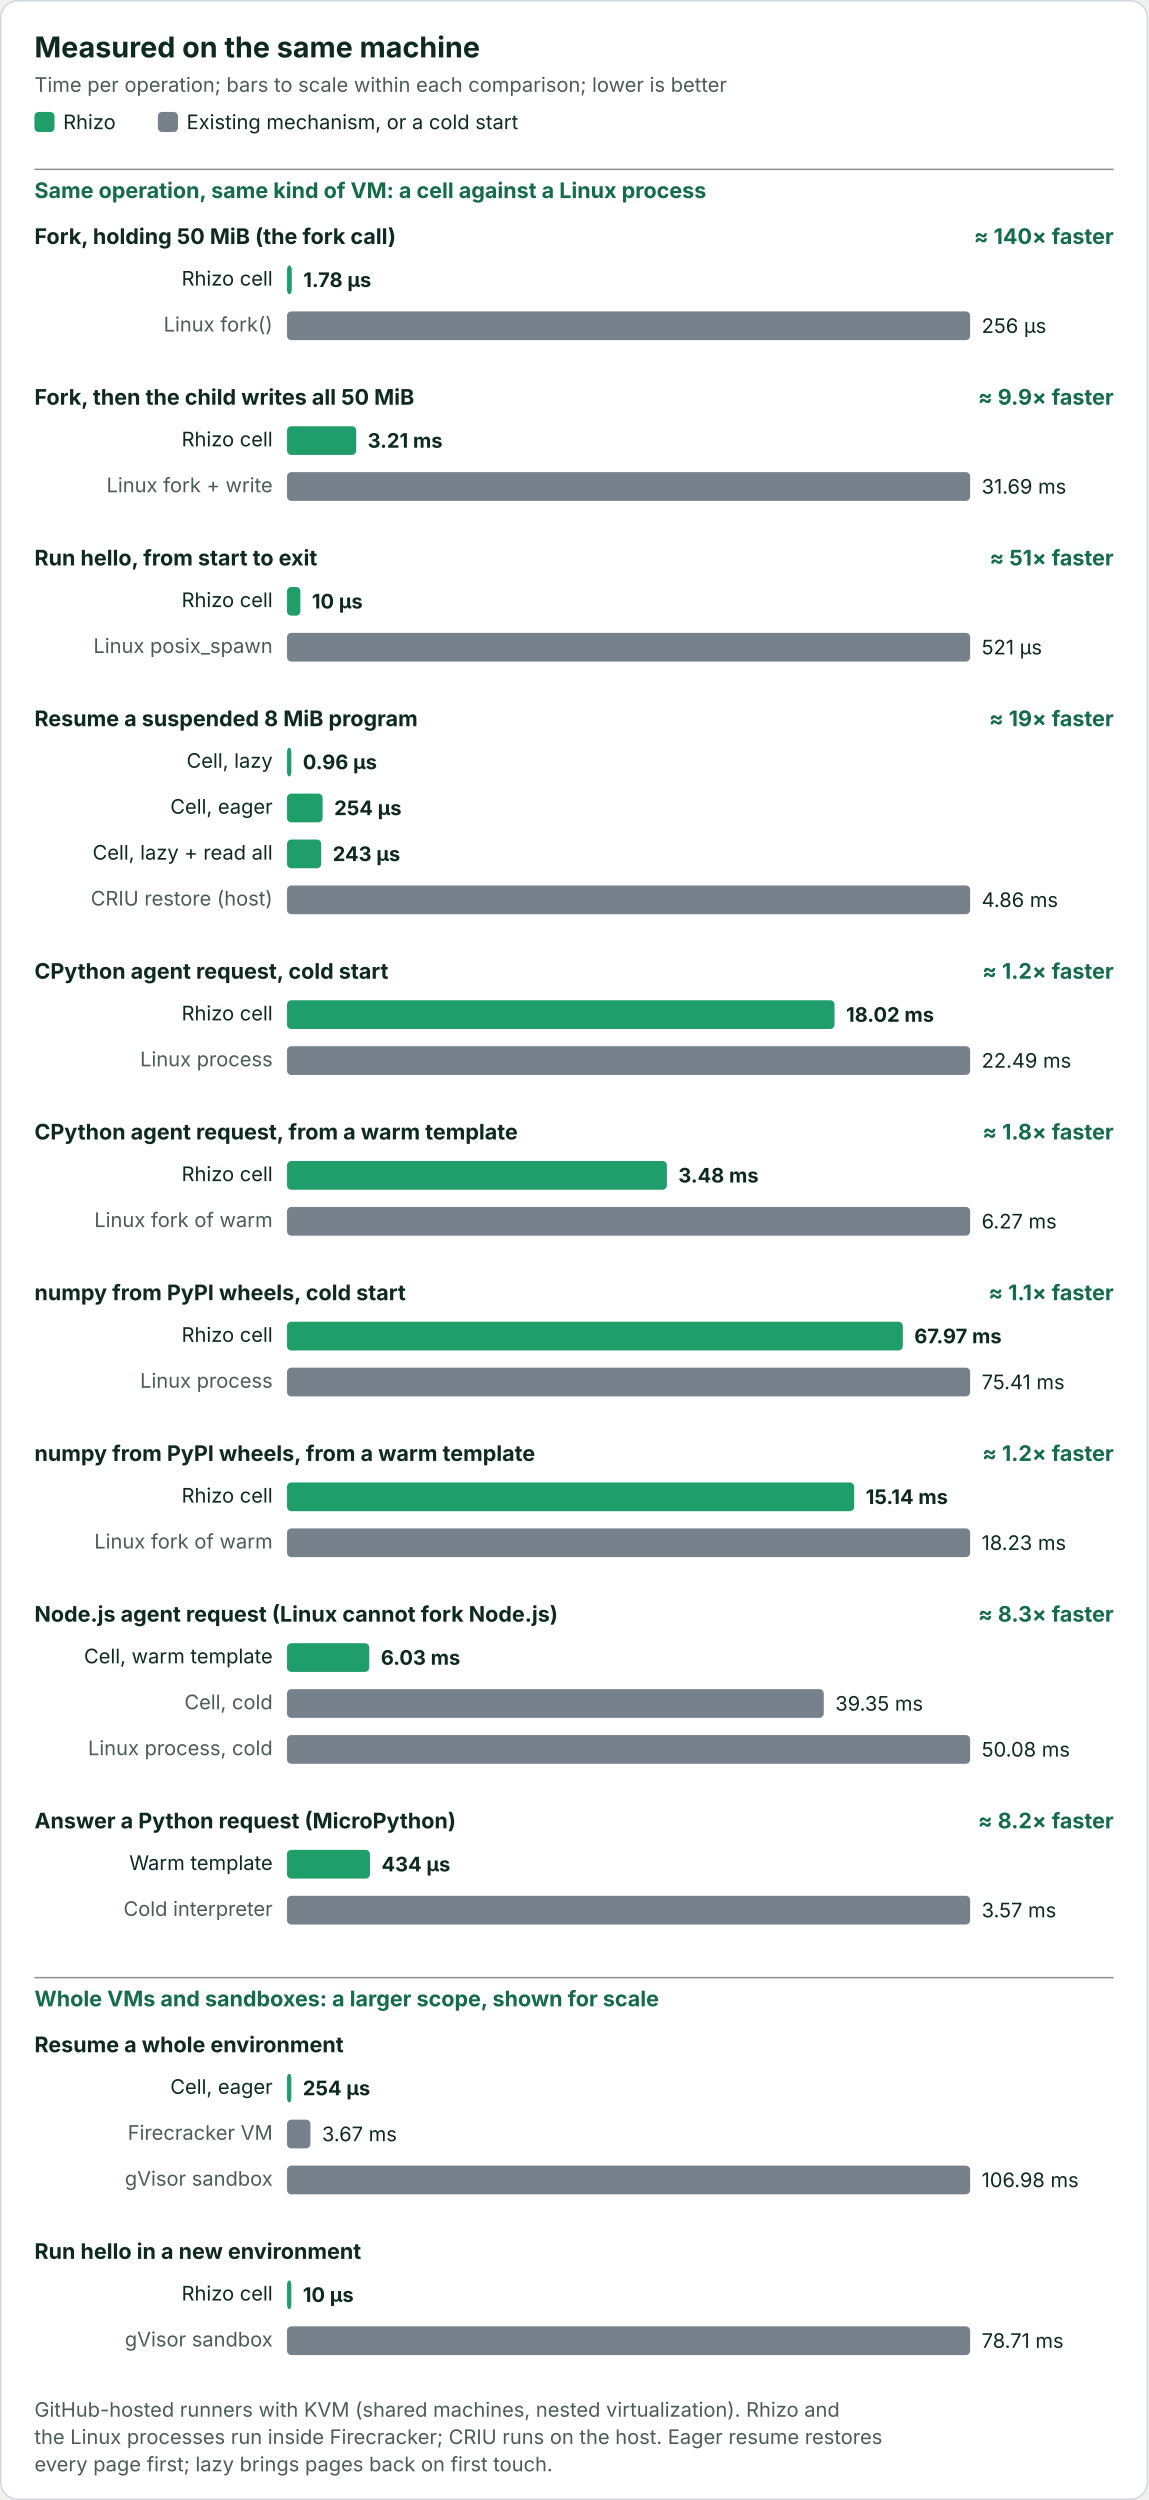
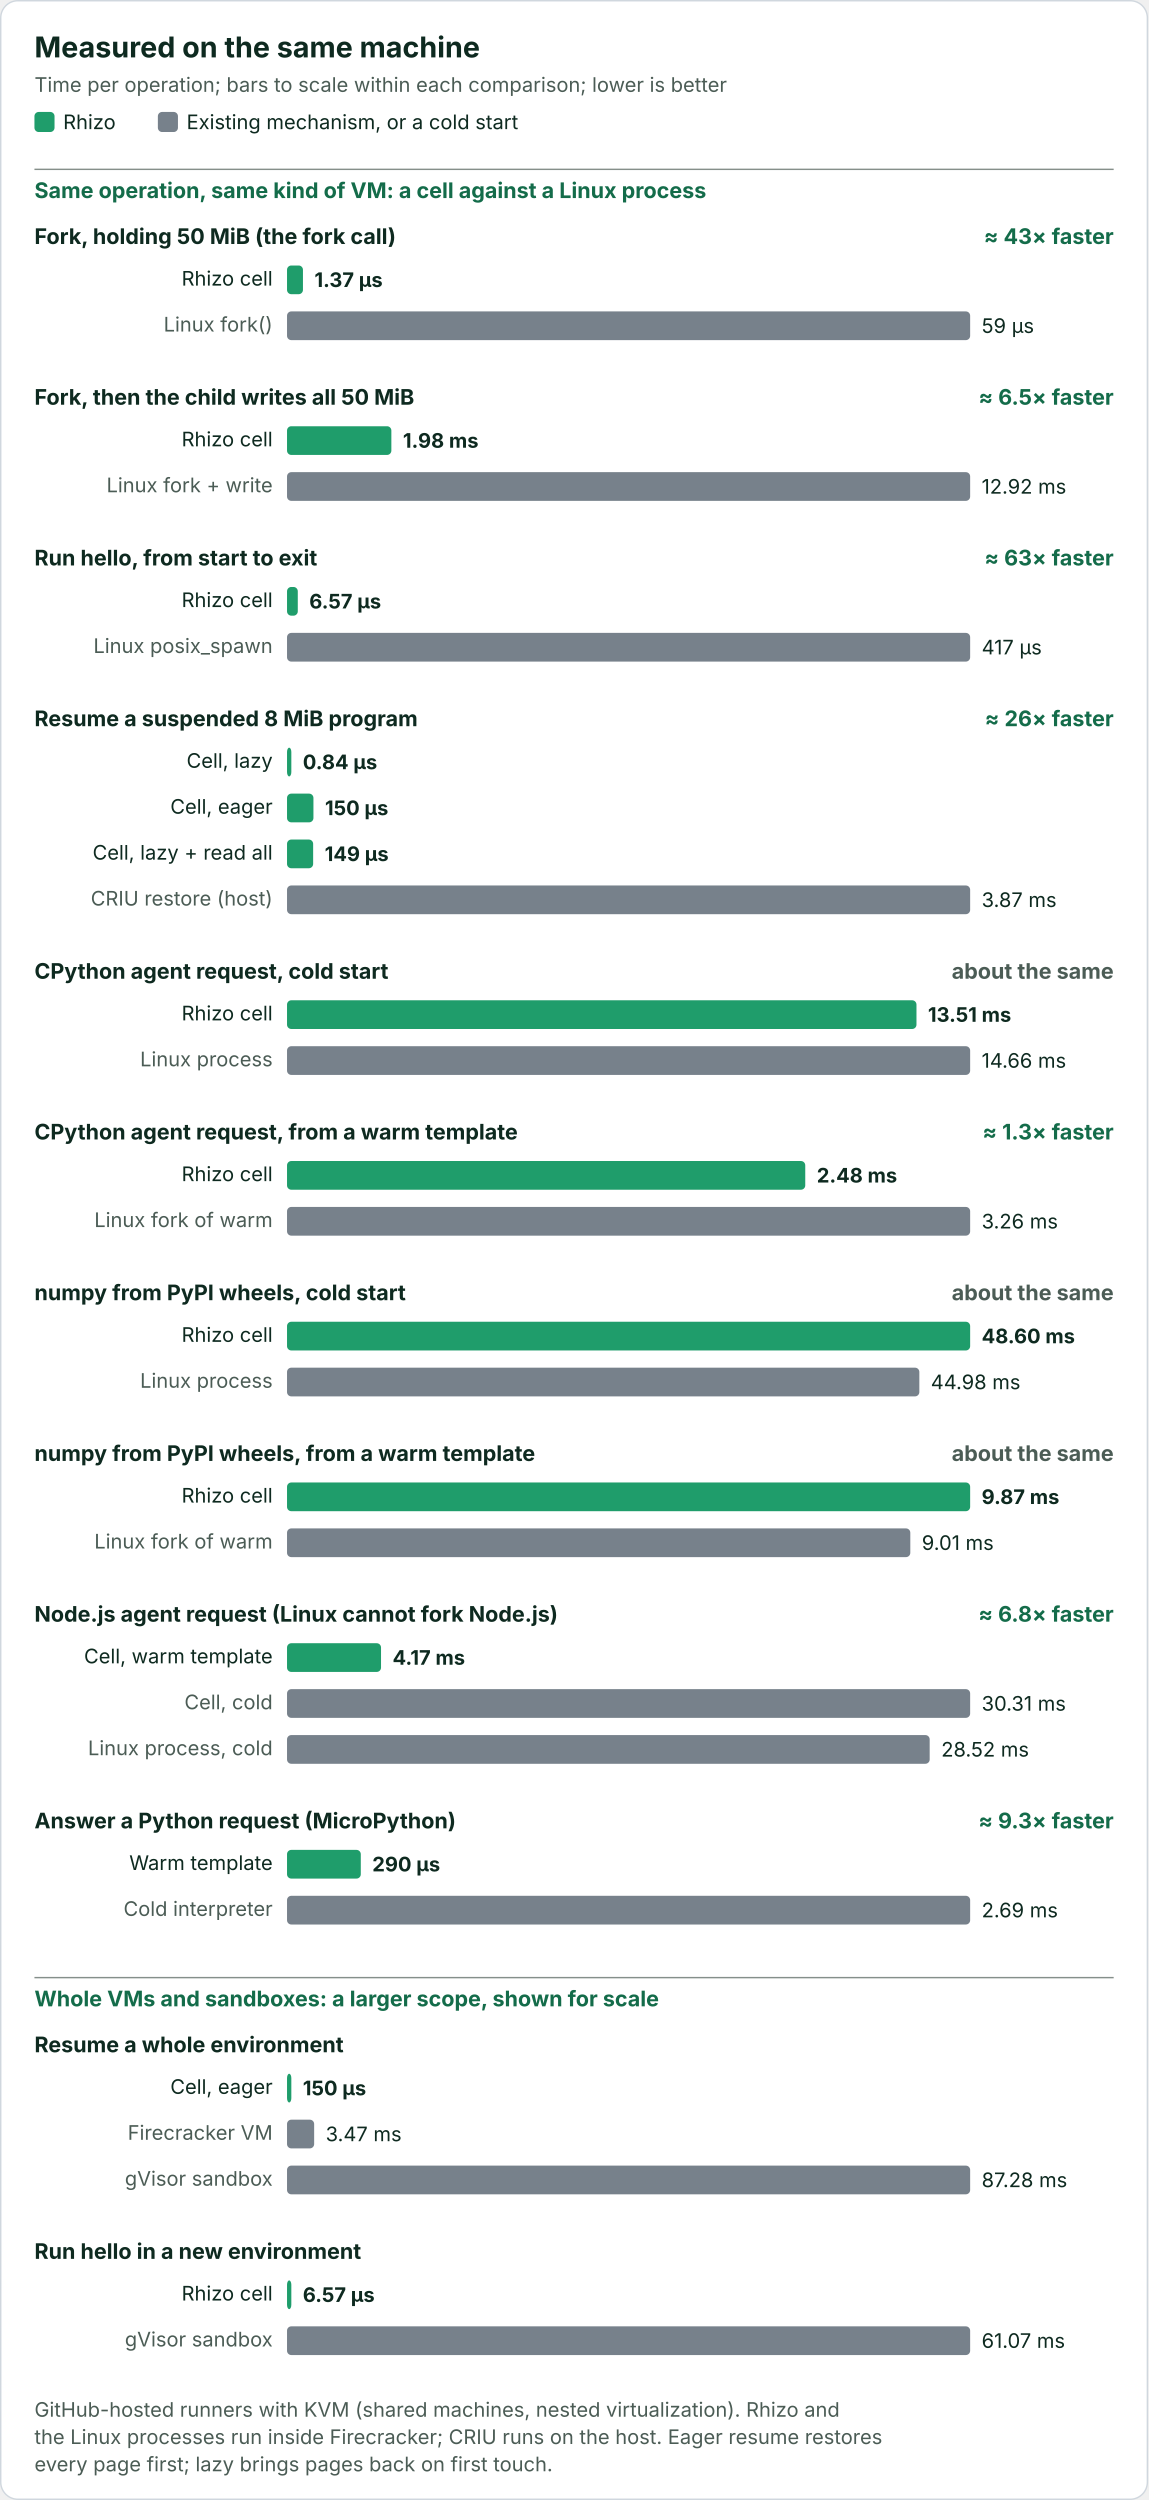
<svg xmlns="http://www.w3.org/2000/svg" viewBox="0 0 800 1742" width="800" height="1742" role="img" font-family="Inter, -apple-system, Segoe UI, Helvetica, Arial, sans-serif">
  <defs>
    <marker id="a" viewBox="0 0 10 10" refX="10" refY="5" markerWidth="7" markerHeight="7" orient="auto">
      <path d="M0 0L10 5L0 10z" fill="#57706a" />
    </marker>
    <marker id="g" viewBox="0 0 10 10" refX="10" refY="5" markerWidth="7" markerHeight="7" orient="auto">
      <path d="M0 0L10 5L0 10z" fill="#1f9d6b" />
    </marker>
    <marker id="b" viewBox="0 0 10 10" refX="10" refY="5" markerWidth="7" markerHeight="7" orient="auto">
      <path d="M0 0L10 5L0 10z" fill="#0a5cc2" />
    </marker>
    <marker id="o" viewBox="0 0 10 10" refX="10" refY="5" markerWidth="7" markerHeight="7" orient="auto">
      <path d="M0 0L10 5L0 10z" fill="#8a6100" />
    </marker>
    <marker id="r" viewBox="0 0 10 10" refX="10" refY="5" markerWidth="7" markerHeight="7" orient="auto">
      <path d="M0 0L10 5L0 10z" fill="#b42318" />
    </marker>
    <marker id="c" viewBox="0 0 10 10" refX="10" refY="5" markerWidth="7" markerHeight="7" orient="auto">
      <path d="M0 0L10 5L0 10z" fill="#146c4a" />
    </marker>
  </defs>
  <rect class="bg" x="0.5" y="0.5" width="799" height="1741" rx="12" fill="#ffffff" stroke="#d0d7de" />
  <text x="24" y="40" font-size="20" fill="#0e2a20" font-weight="700">Measured on the same machine</text>
  <text x="24" y="64" font-size="14" fill="#4b5c55">Time per operation; bars to scale within each comparison; lower is better</text>
  <rect x="24" y="78" width="14" height="14" rx="3" fill="#1f9d6b" stroke="#1f9d6b" stroke-width="0" />
  <text x="44" y="90" font-size="14" fill="#0e2a20">Rhizo</text>
  <rect x="110" y="78" width="14" height="14" rx="3" fill="#77818b" stroke="#77818b" stroke-width="0" />
  <text x="130" y="90" font-size="14" fill="#0e2a20">Existing mechanism, or a cold start</text>
  <line x1="24" y1="118" x2="776" y2="118" stroke="#858f8a" stroke-width="1" />
  <text x="24" y="138" font-size="15" fill="#146c4a" font-weight="700">Same operation, same kind of VM: a cell against a Linux process</text>
  <text x="24" y="170" font-size="15" fill="#0e2a20" font-weight="700">Fork, holding 50 MiB (the fork call)</text>
-   <text x="776" y="170" font-size="15" fill="#146c4a" font-weight="700" text-anchor="end">≈ 140× faster</text>
+   <text x="776" y="170" font-size="15" fill="#146c4a" font-weight="700" text-anchor="end">≈ 43× faster</text>
  <text x="190" y="199" font-size="14" fill="#0e2a20" text-anchor="end">Rhizo cell</text>
-   <rect x="200" y="185" width="3.3" height="20" rx="3" fill="#1f9d6b" stroke="#1f9d6b" stroke-width="0" />
-   <text x="211.318" y="200" font-size="14" fill="#0e2a20" font-weight="700" stroke="#ffffff" stroke-width="5" stroke-linejoin="round" paint-order="stroke">1.78 µs</text>
+   <rect x="200" y="185" width="11.1" height="20" rx="3" fill="#1f9d6b" stroke="#1f9d6b" stroke-width="0" />
+   <text x="219.115" y="200" font-size="14" fill="#0e2a20" font-weight="700" stroke="#ffffff" stroke-width="5" stroke-linejoin="round" paint-order="stroke">1.37 µs</text>
  <text x="190" y="231" font-size="14" fill="#4b5c55" text-anchor="end">Linux fork()</text>
  <rect x="200" y="217" width="476.0" height="20" rx="3" fill="#77818b" stroke="#77818b" stroke-width="0" />
-   <text x="684.0" y="232" font-size="14" fill="#0e2a20" font-weight="400" stroke="#ffffff" stroke-width="5" stroke-linejoin="round" paint-order="stroke">256 µs</text>
+   <text x="684.0" y="232" font-size="14" fill="#0e2a20" font-weight="400" stroke="#ffffff" stroke-width="5" stroke-linejoin="round" paint-order="stroke">59 µs</text>
  <text x="24" y="282" font-size="15" fill="#0e2a20" font-weight="700">Fork, then the child writes all 50 MiB</text>
-   <text x="776" y="282" font-size="15" fill="#146c4a" font-weight="700" text-anchor="end">≈ 9.9× faster</text>
+   <text x="776" y="282" font-size="15" fill="#146c4a" font-weight="700" text-anchor="end">≈ 6.5× faster</text>
  <text x="190" y="311" font-size="14" fill="#0e2a20" text-anchor="end">Rhizo cell</text>
-   <rect x="200" y="297" width="48.2" height="20" rx="3" fill="#1f9d6b" stroke="#1f9d6b" stroke-width="0" />
-   <text x="256.158" y="312" font-size="14" fill="#0e2a20" font-weight="700" stroke="#ffffff" stroke-width="5" stroke-linejoin="round" paint-order="stroke">3.21 ms</text>
+   <rect x="200" y="297" width="72.7" height="20" rx="3" fill="#1f9d6b" stroke="#1f9d6b" stroke-width="0" />
+   <text x="280.746" y="312" font-size="14" fill="#0e2a20" font-weight="700" stroke="#ffffff" stroke-width="5" stroke-linejoin="round" paint-order="stroke">1.98 ms</text>
  <text x="190" y="343" font-size="14" fill="#4b5c55" text-anchor="end">Linux fork + write</text>
  <rect x="200" y="329" width="476.0" height="20" rx="3" fill="#77818b" stroke="#77818b" stroke-width="0" />
-   <text x="684.0" y="344" font-size="14" fill="#0e2a20" font-weight="400" stroke="#ffffff" stroke-width="5" stroke-linejoin="round" paint-order="stroke">31.69 ms</text>
+   <text x="684.0" y="344" font-size="14" fill="#0e2a20" font-weight="400" stroke="#ffffff" stroke-width="5" stroke-linejoin="round" paint-order="stroke">12.92 ms</text>
  <text x="24" y="394" font-size="15" fill="#0e2a20" font-weight="700">Run hello, from start to exit</text>
-   <text x="776" y="394" font-size="15" fill="#146c4a" font-weight="700" text-anchor="end">≈ 51× faster</text>
+   <text x="776" y="394" font-size="15" fill="#146c4a" font-weight="700" text-anchor="end">≈ 63× faster</text>
  <text x="190" y="423" font-size="14" fill="#0e2a20" text-anchor="end">Rhizo cell</text>
-   <rect x="200" y="409" width="9.3" height="20" rx="3" fill="#1f9d6b" stroke="#1f9d6b" stroke-width="0" />
-   <text x="217.299" y="424" font-size="14" fill="#0e2a20" font-weight="700" stroke="#ffffff" stroke-width="5" stroke-linejoin="round" paint-order="stroke">10 µs</text>
+   <rect x="200" y="409" width="7.5" height="20" rx="3" fill="#1f9d6b" stroke="#1f9d6b" stroke-width="0" />
+   <text x="215.5" y="424" font-size="14" fill="#0e2a20" font-weight="700" stroke="#ffffff" stroke-width="5" stroke-linejoin="round" paint-order="stroke">6.57 µs</text>
  <text x="190" y="455" font-size="14" fill="#4b5c55" text-anchor="end">Linux posix_spawn</text>
  <rect x="200" y="441" width="476.0" height="20" rx="3" fill="#77818b" stroke="#77818b" stroke-width="0" />
-   <text x="684.0" y="456" font-size="14" fill="#0e2a20" font-weight="400" stroke="#ffffff" stroke-width="5" stroke-linejoin="round" paint-order="stroke">521 µs</text>
+   <text x="684.0" y="456" font-size="14" fill="#0e2a20" font-weight="400" stroke="#ffffff" stroke-width="5" stroke-linejoin="round" paint-order="stroke">417 µs</text>
  <text x="24" y="506" font-size="15" fill="#0e2a20" font-weight="700">Resume a suspended 8 MiB program</text>
-   <text x="776" y="506" font-size="15" fill="#146c4a" font-weight="700" text-anchor="end">≈ 19× faster</text>
+   <text x="776" y="506" font-size="15" fill="#146c4a" font-weight="700" text-anchor="end">≈ 26× faster</text>
  <text x="190" y="535" font-size="14" fill="#0e2a20" text-anchor="end">Cell, lazy</text>
  <rect x="200" y="521" width="3.0" height="20" rx="3" fill="#1f9d6b" stroke="#1f9d6b" stroke-width="0" />
-   <text x="211.0" y="536" font-size="14" fill="#0e2a20" font-weight="700" stroke="#ffffff" stroke-width="5" stroke-linejoin="round" paint-order="stroke">0.96 µs</text>
+   <text x="211.0" y="536" font-size="14" fill="#0e2a20" font-weight="700" stroke="#ffffff" stroke-width="5" stroke-linejoin="round" paint-order="stroke">0.84 µs</text>
  <text x="190" y="567" font-size="14" fill="#0e2a20" text-anchor="end">Cell, eager</text>
-   <rect x="200" y="553" width="24.8" height="20" rx="3" fill="#1f9d6b" stroke="#1f9d6b" stroke-width="0" />
-   <text x="232.843" y="568" font-size="14" fill="#0e2a20" font-weight="700" stroke="#ffffff" stroke-width="5" stroke-linejoin="round" paint-order="stroke">254 µs</text>
+   <rect x="200" y="553" width="18.4" height="20" rx="3" fill="#1f9d6b" stroke="#1f9d6b" stroke-width="0" />
+   <text x="226.446" y="568" font-size="14" fill="#0e2a20" font-weight="700" stroke="#ffffff" stroke-width="5" stroke-linejoin="round" paint-order="stroke">150 µs</text>
  <text x="190" y="599" font-size="14" fill="#0e2a20" text-anchor="end">Cell, lazy + read all</text>
-   <rect x="200" y="585" width="23.8" height="20" rx="3" fill="#1f9d6b" stroke="#1f9d6b" stroke-width="0" />
-   <text x="231.818" y="600" font-size="14" fill="#0e2a20" font-weight="700" stroke="#ffffff" stroke-width="5" stroke-linejoin="round" paint-order="stroke">243 µs</text>
+   <rect x="200" y="585" width="18.2" height="20" rx="3" fill="#1f9d6b" stroke="#1f9d6b" stroke-width="0" />
+   <text x="226.249" y="600" font-size="14" fill="#0e2a20" font-weight="700" stroke="#ffffff" stroke-width="5" stroke-linejoin="round" paint-order="stroke">149 µs</text>
  <text x="190" y="631" font-size="14" fill="#4b5c55" text-anchor="end">CRIU restore (host)</text>
  <rect x="200" y="617" width="476.0" height="20" rx="3" fill="#77818b" stroke="#77818b" stroke-width="0" />
-   <text x="684.0" y="632" font-size="14" fill="#0e2a20" font-weight="400" stroke="#ffffff" stroke-width="5" stroke-linejoin="round" paint-order="stroke">4.86 ms</text>
+   <text x="684.0" y="632" font-size="14" fill="#0e2a20" font-weight="400" stroke="#ffffff" stroke-width="5" stroke-linejoin="round" paint-order="stroke">3.87 ms</text>
  <text x="24" y="682" font-size="15" fill="#0e2a20" font-weight="700">CPython agent request, cold start</text>
-   <text x="776" y="682" font-size="15" fill="#146c4a" font-weight="700" text-anchor="end">≈ 1.2× faster</text>
+   <text x="776" y="682" font-size="15" fill="#4b5c55" font-weight="700" text-anchor="end">about the same</text>
  <text x="190" y="711" font-size="14" fill="#0e2a20" text-anchor="end">Rhizo cell</text>
-   <rect x="200" y="697" width="381.5" height="20" rx="3" fill="#1f9d6b" stroke="#1f9d6b" stroke-width="0" />
-   <text x="589.508" y="712" font-size="14" fill="#0e2a20" font-weight="700" stroke="#ffffff" stroke-width="5" stroke-linejoin="round" paint-order="stroke">18.02 ms</text>
+   <rect x="200" y="697" width="438.6" height="20" rx="3" fill="#1f9d6b" stroke="#1f9d6b" stroke-width="0" />
+   <text x="646.573" y="712" font-size="14" fill="#0e2a20" font-weight="700" stroke="#ffffff" stroke-width="5" stroke-linejoin="round" paint-order="stroke">13.51 ms</text>
  <text x="190" y="743" font-size="14" fill="#4b5c55" text-anchor="end">Linux process</text>
  <rect x="200" y="729" width="476.0" height="20" rx="3" fill="#77818b" stroke="#77818b" stroke-width="0" />
-   <text x="684.0" y="744" font-size="14" fill="#0e2a20" font-weight="400" stroke="#ffffff" stroke-width="5" stroke-linejoin="round" paint-order="stroke">22.49 ms</text>
+   <text x="684.0" y="744" font-size="14" fill="#0e2a20" font-weight="400" stroke="#ffffff" stroke-width="5" stroke-linejoin="round" paint-order="stroke">14.66 ms</text>
  <text x="24" y="794" font-size="15" fill="#0e2a20" font-weight="700">CPython agent request, from a warm template</text>
-   <text x="776" y="794" font-size="15" fill="#146c4a" font-weight="700" text-anchor="end">≈ 1.8× faster</text>
+   <text x="776" y="794" font-size="15" fill="#146c4a" font-weight="700" text-anchor="end">≈ 1.3× faster</text>
  <text x="190" y="823" font-size="14" fill="#0e2a20" text-anchor="end">Rhizo cell</text>
-   <rect x="200" y="809" width="264.7" height="20" rx="3" fill="#1f9d6b" stroke="#1f9d6b" stroke-width="0" />
-   <text x="472.652" y="824" font-size="14" fill="#0e2a20" font-weight="700" stroke="#ffffff" stroke-width="5" stroke-linejoin="round" paint-order="stroke">3.48 ms</text>
+   <rect x="200" y="809" width="361.1" height="20" rx="3" fill="#1f9d6b" stroke="#1f9d6b" stroke-width="0" />
+   <text x="569.124" y="824" font-size="14" fill="#0e2a20" font-weight="700" stroke="#ffffff" stroke-width="5" stroke-linejoin="round" paint-order="stroke">2.48 ms</text>
  <text x="190" y="855" font-size="14" fill="#4b5c55" text-anchor="end">Linux fork of warm</text>
  <rect x="200" y="841" width="476.0" height="20" rx="3" fill="#77818b" stroke="#77818b" stroke-width="0" />
-   <text x="684.0" y="856" font-size="14" fill="#0e2a20" font-weight="400" stroke="#ffffff" stroke-width="5" stroke-linejoin="round" paint-order="stroke">6.27 ms</text>
+   <text x="684.0" y="856" font-size="14" fill="#0e2a20" font-weight="400" stroke="#ffffff" stroke-width="5" stroke-linejoin="round" paint-order="stroke">3.26 ms</text>
  <text x="24" y="906" font-size="15" fill="#0e2a20" font-weight="700">numpy from PyPI wheels, cold start</text>
-   <text x="776" y="906" font-size="15" fill="#146c4a" font-weight="700" text-anchor="end">≈ 1.1× faster</text>
+   <text x="776" y="906" font-size="15" fill="#4b5c55" font-weight="700" text-anchor="end">about the same</text>
  <text x="190" y="935" font-size="14" fill="#0e2a20" text-anchor="end">Rhizo cell</text>
-   <rect x="200" y="921" width="429.1" height="20" rx="3" fill="#1f9d6b" stroke="#1f9d6b" stroke-width="0" />
-   <text x="637.054" y="936" font-size="14" fill="#0e2a20" font-weight="700" stroke="#ffffff" stroke-width="5" stroke-linejoin="round" paint-order="stroke">67.97 ms</text>
+   <rect x="200" y="921" width="476.0" height="20" rx="3" fill="#1f9d6b" stroke="#1f9d6b" stroke-width="0" />
+   <text x="684.0" y="936" font-size="14" fill="#0e2a20" font-weight="700" stroke="#ffffff" stroke-width="5" stroke-linejoin="round" paint-order="stroke">48.60 ms</text>
  <text x="190" y="967" font-size="14" fill="#4b5c55" text-anchor="end">Linux process</text>
-   <rect x="200" y="953" width="476.0" height="20" rx="3" fill="#77818b" stroke="#77818b" stroke-width="0" />
-   <text x="684.0" y="968" font-size="14" fill="#0e2a20" font-weight="400" stroke="#ffffff" stroke-width="5" stroke-linejoin="round" paint-order="stroke">75.41 ms</text>
+   <rect x="200" y="953" width="440.6" height="20" rx="3" fill="#77818b" stroke="#77818b" stroke-width="0" />
+   <text x="648.553" y="968" font-size="14" fill="#0e2a20" font-weight="400" stroke="#ffffff" stroke-width="5" stroke-linejoin="round" paint-order="stroke">44.98 ms</text>
  <text x="24" y="1018" font-size="15" fill="#0e2a20" font-weight="700">numpy from PyPI wheels, from a warm template</text>
-   <text x="776" y="1018" font-size="15" fill="#146c4a" font-weight="700" text-anchor="end">≈ 1.2× faster</text>
+   <text x="776" y="1018" font-size="15" fill="#4b5c55" font-weight="700" text-anchor="end">about the same</text>
  <text x="190" y="1047" font-size="14" fill="#0e2a20" text-anchor="end">Rhizo cell</text>
-   <rect x="200" y="1033" width="395.2" height="20" rx="3" fill="#1f9d6b" stroke="#1f9d6b" stroke-width="0" />
-   <text x="603.239" y="1048" font-size="14" fill="#0e2a20" font-weight="700" stroke="#ffffff" stroke-width="5" stroke-linejoin="round" paint-order="stroke">15.14 ms</text>
+   <rect x="200" y="1033" width="476.0" height="20" rx="3" fill="#1f9d6b" stroke="#1f9d6b" stroke-width="0" />
+   <text x="684.0" y="1048" font-size="14" fill="#0e2a20" font-weight="700" stroke="#ffffff" stroke-width="5" stroke-linejoin="round" paint-order="stroke">9.87 ms</text>
  <text x="190" y="1079" font-size="14" fill="#4b5c55" text-anchor="end">Linux fork of warm</text>
-   <rect x="200" y="1065" width="476.0" height="20" rx="3" fill="#77818b" stroke="#77818b" stroke-width="0" />
-   <text x="684.0" y="1080" font-size="14" fill="#0e2a20" font-weight="400" stroke="#ffffff" stroke-width="5" stroke-linejoin="round" paint-order="stroke">18.23 ms</text>
+   <rect x="200" y="1065" width="434.3" height="20" rx="3" fill="#77818b" stroke="#77818b" stroke-width="0" />
+   <text x="642.307" y="1080" font-size="14" fill="#0e2a20" font-weight="400" stroke="#ffffff" stroke-width="5" stroke-linejoin="round" paint-order="stroke">9.01 ms</text>
  <text x="24" y="1130" font-size="15" fill="#0e2a20" font-weight="700">Node.js agent request (Linux cannot fork Node.js)</text>
-   <text x="776" y="1130" font-size="15" fill="#146c4a" font-weight="700" text-anchor="end">≈ 8.3× faster</text>
+   <text x="776" y="1130" font-size="15" fill="#146c4a" font-weight="700" text-anchor="end">≈ 6.8× faster</text>
  <text x="190" y="1159" font-size="14" fill="#0e2a20" text-anchor="end">Cell, warm template</text>
-   <rect x="200" y="1145" width="57.3" height="20" rx="3" fill="#1f9d6b" stroke="#1f9d6b" stroke-width="0" />
-   <text x="265.35" y="1160" font-size="14" fill="#0e2a20" font-weight="700" stroke="#ffffff" stroke-width="5" stroke-linejoin="round" paint-order="stroke">6.03 ms</text>
+   <rect x="200" y="1145" width="65.5" height="20" rx="3" fill="#1f9d6b" stroke="#1f9d6b" stroke-width="0" />
+   <text x="273.528" y="1160" font-size="14" fill="#0e2a20" font-weight="700" stroke="#ffffff" stroke-width="5" stroke-linejoin="round" paint-order="stroke">4.17 ms</text>
  <text x="190" y="1191" font-size="14" fill="#4b5c55" text-anchor="end">Cell, cold</text>
-   <rect x="200" y="1177" width="374.0" height="20" rx="3" fill="#77818b" stroke="#77818b" stroke-width="0" />
-   <text x="582.026" y="1192" font-size="14" fill="#0e2a20" font-weight="400" stroke="#ffffff" stroke-width="5" stroke-linejoin="round" paint-order="stroke">39.35 ms</text>
+   <rect x="200" y="1177" width="476.0" height="20" rx="3" fill="#77818b" stroke="#77818b" stroke-width="0" />
+   <text x="684.0" y="1192" font-size="14" fill="#0e2a20" font-weight="400" stroke="#ffffff" stroke-width="5" stroke-linejoin="round" paint-order="stroke">30.31 ms</text>
  <text x="190" y="1223" font-size="14" fill="#4b5c55" text-anchor="end">Linux process, cold</text>
-   <rect x="200" y="1209" width="476.0" height="20" rx="3" fill="#77818b" stroke="#77818b" stroke-width="0" />
-   <text x="684.0" y="1224" font-size="14" fill="#0e2a20" font-weight="400" stroke="#ffffff" stroke-width="5" stroke-linejoin="round" paint-order="stroke">50.08 ms</text>
+   <rect x="200" y="1209" width="447.8" height="20" rx="3" fill="#77818b" stroke="#77818b" stroke-width="0" />
+   <text x="655.849" y="1224" font-size="14" fill="#0e2a20" font-weight="400" stroke="#ffffff" stroke-width="5" stroke-linejoin="round" paint-order="stroke">28.52 ms</text>
  <text x="24" y="1274" font-size="15" fill="#0e2a20" font-weight="700">Answer a Python request (MicroPython)</text>
-   <text x="776" y="1274" font-size="15" fill="#146c4a" font-weight="700" text-anchor="end">≈ 8.2× faster</text>
+   <text x="776" y="1274" font-size="15" fill="#146c4a" font-weight="700" text-anchor="end">≈ 9.3× faster</text>
  <text x="190" y="1303" font-size="14" fill="#0e2a20" text-anchor="end">Warm template</text>
-   <rect x="200" y="1289" width="57.8" height="20" rx="3" fill="#1f9d6b" stroke="#1f9d6b" stroke-width="0" />
-   <text x="265.833" y="1304" font-size="14" fill="#0e2a20" font-weight="700" stroke="#ffffff" stroke-width="5" stroke-linejoin="round" paint-order="stroke">434 µs</text>
+   <rect x="200" y="1289" width="51.4" height="20" rx="3" fill="#1f9d6b" stroke="#1f9d6b" stroke-width="0" />
+   <text x="259.391" y="1304" font-size="14" fill="#0e2a20" font-weight="700" stroke="#ffffff" stroke-width="5" stroke-linejoin="round" paint-order="stroke">290 µs</text>
  <text x="190" y="1335" font-size="14" fill="#4b5c55" text-anchor="end">Cold interpreter</text>
  <rect x="200" y="1321" width="476.0" height="20" rx="3" fill="#77818b" stroke="#77818b" stroke-width="0" />
-   <text x="684.0" y="1336" font-size="14" fill="#0e2a20" font-weight="400" stroke="#ffffff" stroke-width="5" stroke-linejoin="round" paint-order="stroke">3.57 ms</text>
+   <text x="684.0" y="1336" font-size="14" fill="#0e2a20" font-weight="400" stroke="#ffffff" stroke-width="5" stroke-linejoin="round" paint-order="stroke">2.69 ms</text>
  <line x1="24" y1="1378" x2="776" y2="1378" stroke="#858f8a" stroke-width="1" />
  <text x="24" y="1398" font-size="15" fill="#146c4a" font-weight="700">Whole VMs and sandboxes: a larger scope, shown for scale</text>
  <text x="24" y="1430" font-size="15" fill="#0e2a20" font-weight="700">Resume a whole environment</text>
  <text x="190" y="1459" font-size="14" fill="#0e2a20" text-anchor="end">Cell, eager</text>
  <rect x="200" y="1445" width="3.0" height="20" rx="3" fill="#1f9d6b" stroke="#1f9d6b" stroke-width="0" />
-   <text x="211.0" y="1460" font-size="14" fill="#0e2a20" font-weight="700" stroke="#ffffff" stroke-width="5" stroke-linejoin="round" paint-order="stroke">254 µs</text>
+   <text x="211.0" y="1460" font-size="14" fill="#0e2a20" font-weight="700" stroke="#ffffff" stroke-width="5" stroke-linejoin="round" paint-order="stroke">150 µs</text>
  <text x="190" y="1491" font-size="14" fill="#4b5c55" text-anchor="end">Firecracker VM</text>
-   <rect x="200" y="1477" width="16.3" height="20" rx="3" fill="#77818b" stroke="#77818b" stroke-width="0" />
-   <text x="224.339" y="1492" font-size="14" fill="#0e2a20" font-weight="400" stroke="#ffffff" stroke-width="5" stroke-linejoin="round" paint-order="stroke">3.67 ms</text>
+   <rect x="200" y="1477" width="18.9" height="20" rx="3" fill="#77818b" stroke="#77818b" stroke-width="0" />
+   <text x="226.91" y="1492" font-size="14" fill="#0e2a20" font-weight="400" stroke="#ffffff" stroke-width="5" stroke-linejoin="round" paint-order="stroke">3.47 ms</text>
  <text x="190" y="1523" font-size="14" fill="#4b5c55" text-anchor="end">gVisor sandbox</text>
  <rect x="200" y="1509" width="476.0" height="20" rx="3" fill="#77818b" stroke="#77818b" stroke-width="0" />
-   <text x="684.0" y="1524" font-size="14" fill="#0e2a20" font-weight="400" stroke="#ffffff" stroke-width="5" stroke-linejoin="round" paint-order="stroke">106.98 ms</text>
+   <text x="684.0" y="1524" font-size="14" fill="#0e2a20" font-weight="400" stroke="#ffffff" stroke-width="5" stroke-linejoin="round" paint-order="stroke">87.28 ms</text>
  <text x="24" y="1574" font-size="15" fill="#0e2a20" font-weight="700">Run hello in a new environment</text>
  <text x="190" y="1603" font-size="14" fill="#0e2a20" text-anchor="end">Rhizo cell</text>
  <rect x="200" y="1589" width="3.0" height="20" rx="3" fill="#1f9d6b" stroke="#1f9d6b" stroke-width="0" />
-   <text x="211.0" y="1604" font-size="14" fill="#0e2a20" font-weight="700" stroke="#ffffff" stroke-width="5" stroke-linejoin="round" paint-order="stroke">10 µs</text>
+   <text x="211.0" y="1604" font-size="14" fill="#0e2a20" font-weight="700" stroke="#ffffff" stroke-width="5" stroke-linejoin="round" paint-order="stroke">6.57 µs</text>
  <text x="190" y="1635" font-size="14" fill="#4b5c55" text-anchor="end">gVisor sandbox</text>
  <rect x="200" y="1621" width="476.0" height="20" rx="3" fill="#77818b" stroke="#77818b" stroke-width="0" />
-   <text x="684.0" y="1636" font-size="14" fill="#0e2a20" font-weight="400" stroke="#ffffff" stroke-width="5" stroke-linejoin="round" paint-order="stroke">78.71 ms</text>
+   <text x="684.0" y="1636" font-size="14" fill="#0e2a20" font-weight="400" stroke="#ffffff" stroke-width="5" stroke-linejoin="round" paint-order="stroke">61.07 ms</text>
  <text x="24" y="1684" font-size="14" fill="#4b5c55">GitHub-hosted runners with KVM (shared machines, nested virtualization). Rhizo and</text>
  <text x="24" y="1703" font-size="14" fill="#4b5c55">the Linux processes run inside Firecracker; CRIU runs on the host. Eager resume restores</text>
  <text x="24" y="1722" font-size="14" fill="#4b5c55">every page first; lazy brings pages back on first touch.</text>
</svg>
